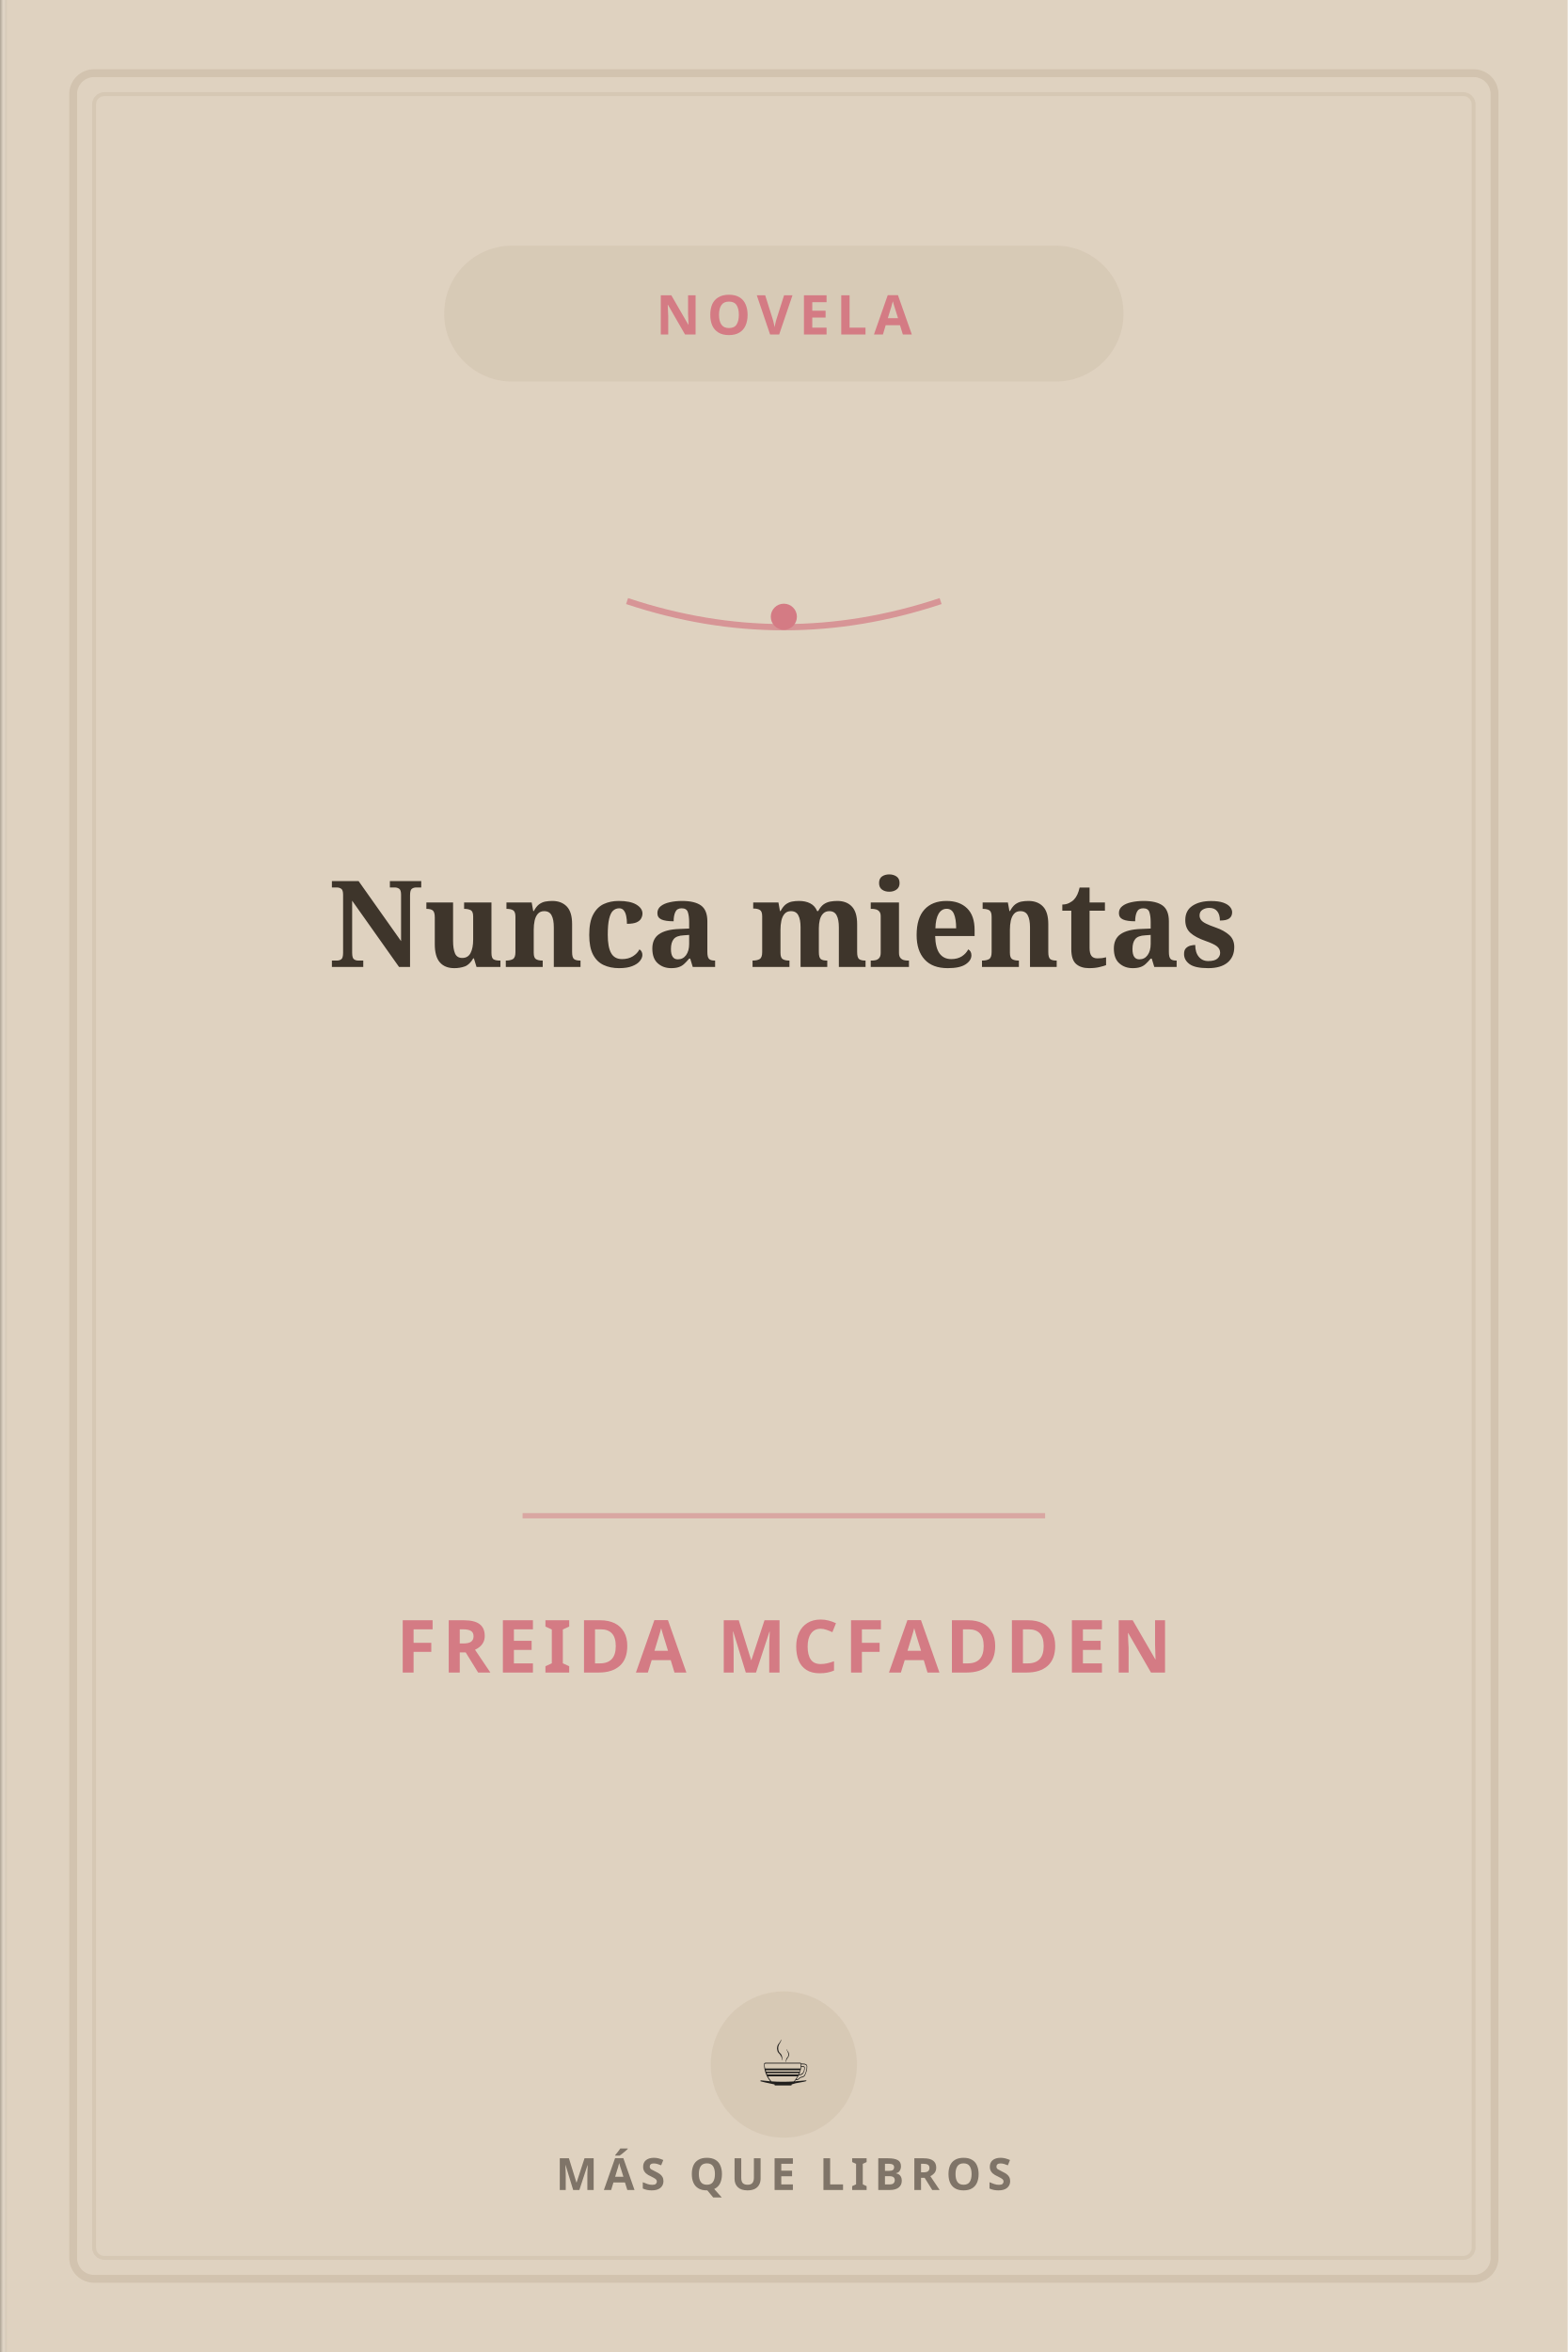
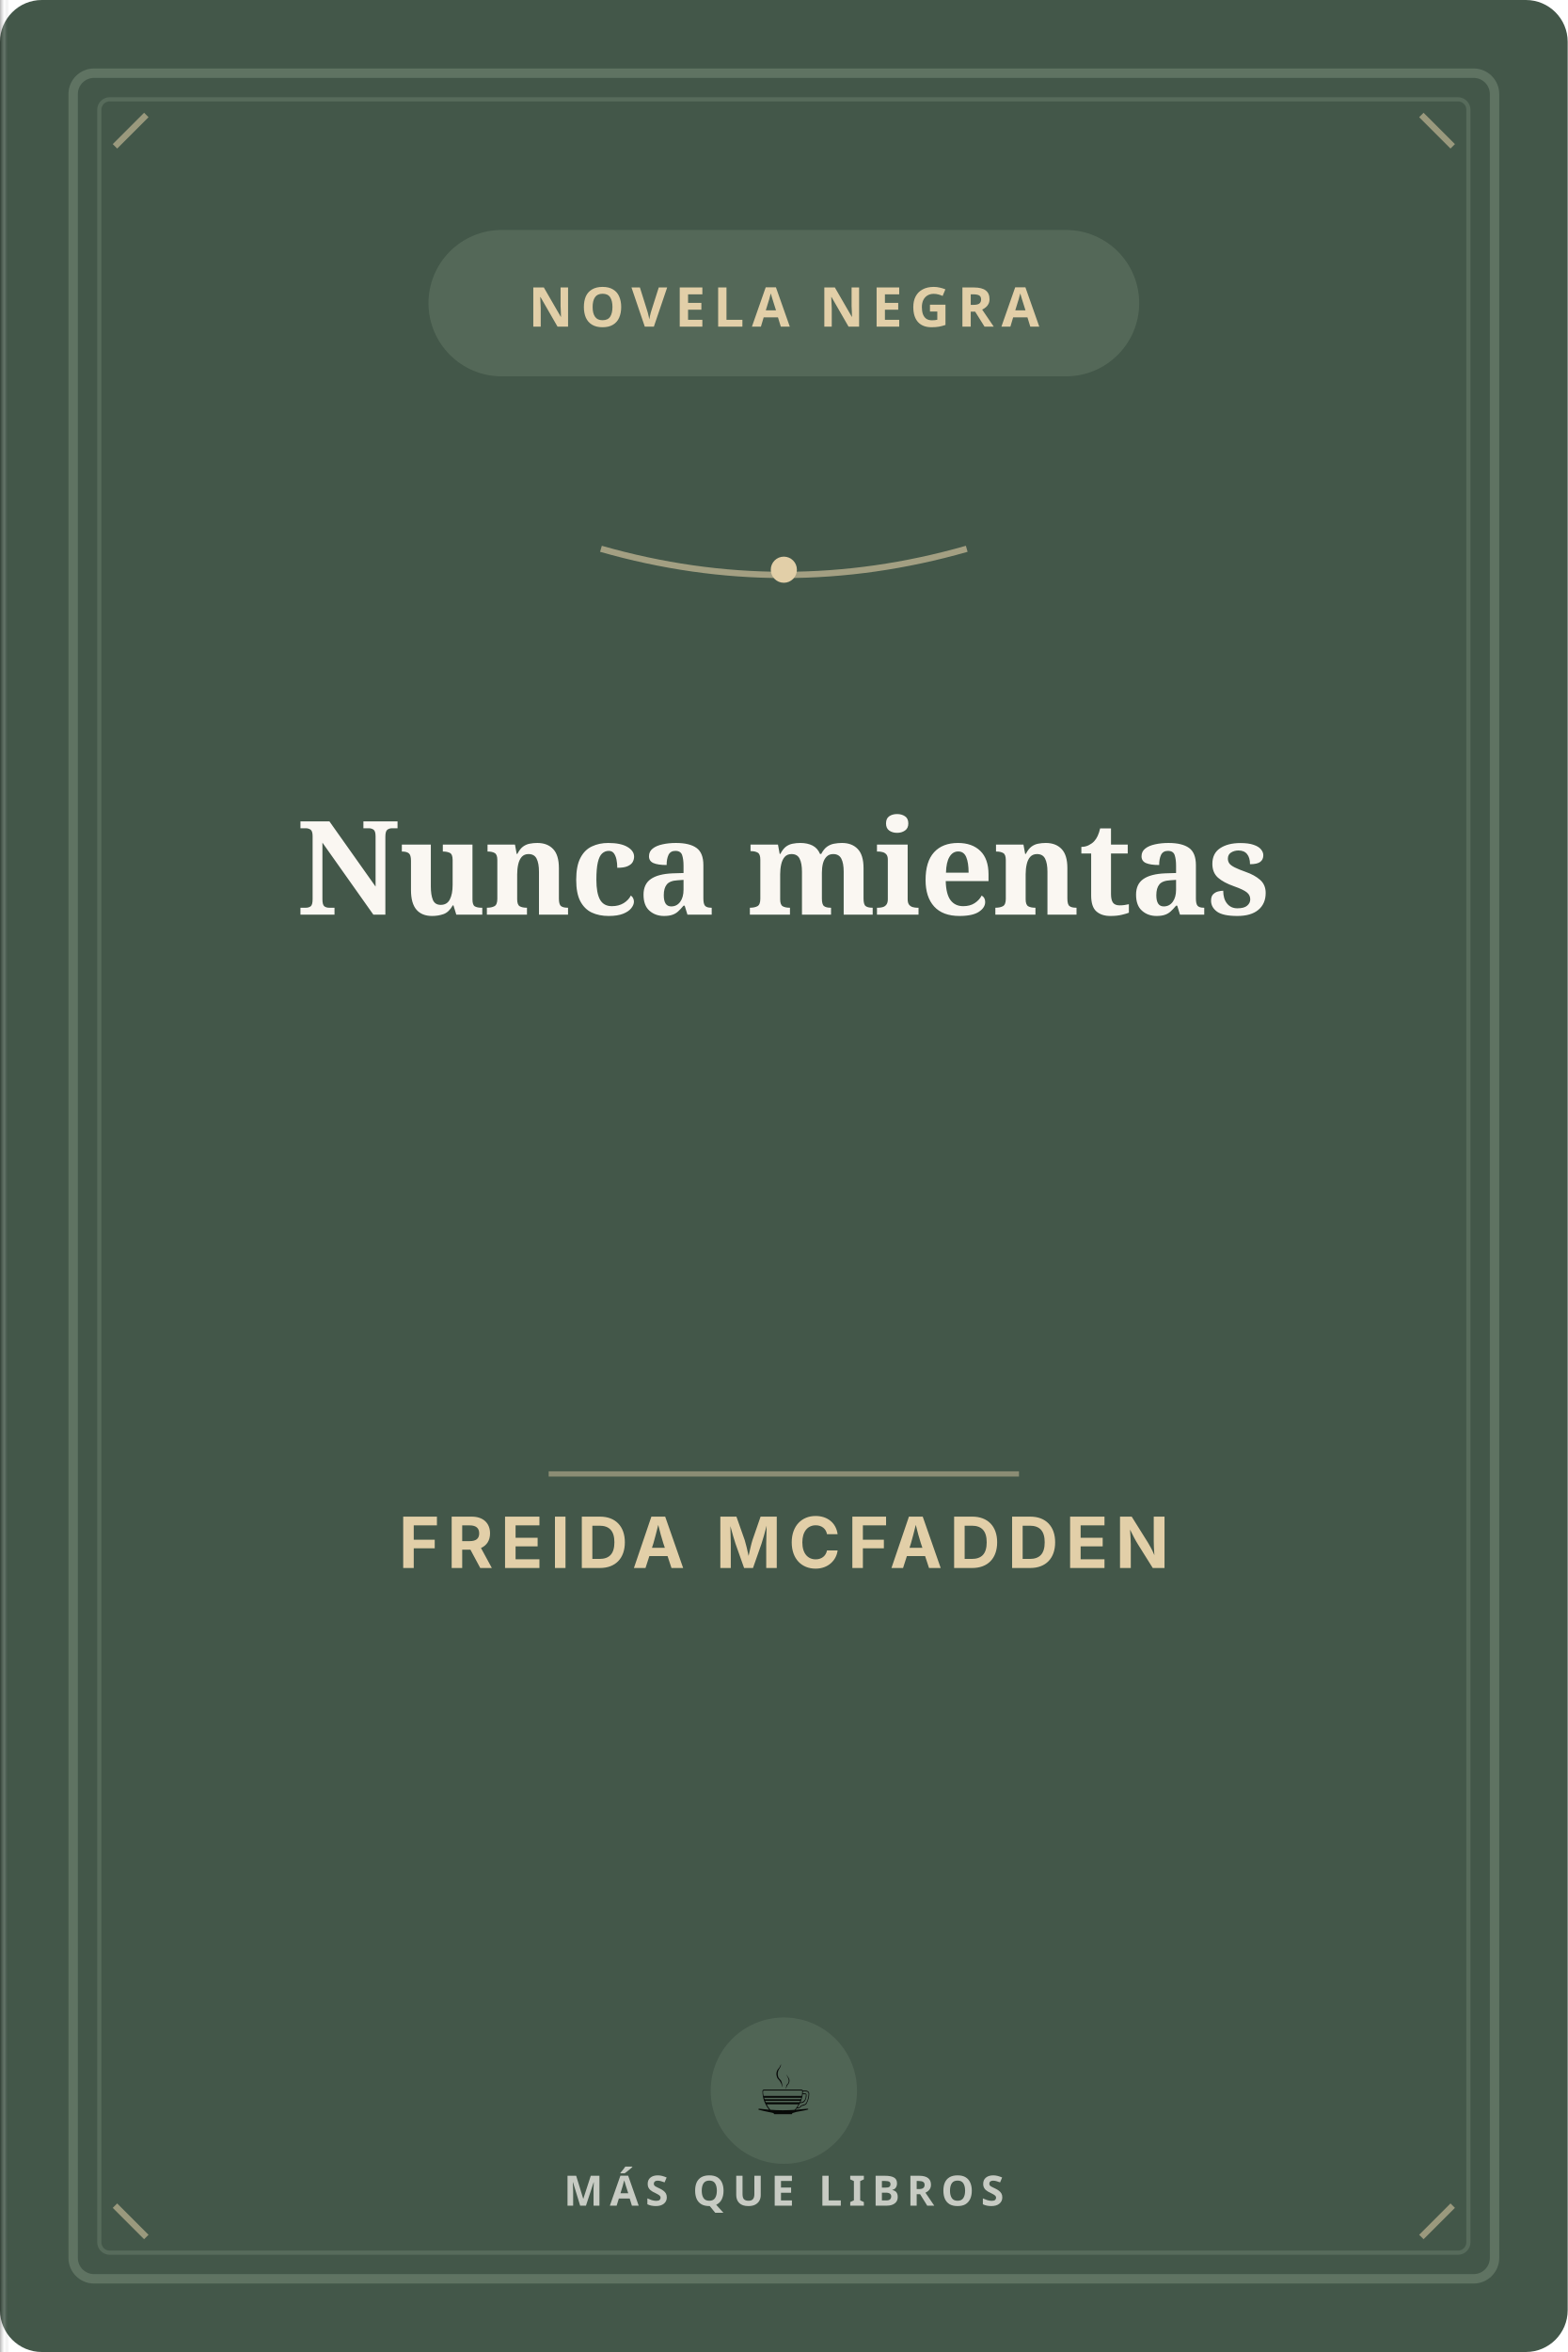
<svg xmlns="http://www.w3.org/2000/svg" viewBox="0 0 300 450" width="300" height="450">
  <defs>
    <linearGradient id="spineShade" x1="0" y1="0" x2="1" y2="0">
-       <stop offset="0%" stop-color="rgba(0,0,0,0.22)" />
-       <stop offset="3%" stop-color="rgba(255,255,255,0.15)" />
-       <stop offset="6%" stop-color="rgba(0,0,0,0)" />
+       <stop offset="0%" stop-color="rgba(0,0,0,0.28)" />
+       <stop offset="4%" stop-color="rgba(255,255,255,0.18)" />
+       <stop offset="8%" stop-color="rgba(0,0,0,0)" />
    </linearGradient>
-     <linearGradient id="bgGrad" x1="0" y1="0" x2="0" y2="1">
-       <stop offset="0%" stop-color="#DFD2C0" />
-       <stop offset="100%" stop-color="#DFD2C0" />
+     <linearGradient id="pageShimmer" x1="0" y1="0" x2="0" y2="1">
+       <stop offset="0%" stop-color="#435749" />
+       <stop offset="100%" stop-color="#435749" />
    </linearGradient>
  </defs>
-   <rect width="300" height="450" fill="url(#bgGrad)" />
-   <rect x="14" y="14" width="272" height="422" rx="4" fill="none" stroke="#C9B9A3" stroke-width="1.5" opacity="0.6" />
-   <rect x="18" y="18" width="264" height="414" rx="2" fill="none" stroke="#C9B9A3" stroke-width="0.75" opacity="0.4" />
-   <g transform="translate(150, 60)">
-     <rect x="-65" y="-13" width="130" height="26" rx="13" fill="#C9B9A3" opacity="0.35" />
-     <text x="0" y="4" font-family="'Nunito Sans', sans-serif" font-size="10.5" font-weight="800" letter-spacing="0.12em" fill="#D47B84" text-anchor="middle">NOVELA</text>
+   <rect width="300" height="450" rx="8" fill="url(#pageShimmer)" />
+   <rect x="14" y="14" width="272" height="422" rx="4" fill="none" stroke="#6E8270" stroke-width="1.8" opacity="0.65" />
+   <rect x="19" y="19" width="262" height="412" rx="2" fill="none" stroke="#6E8270" stroke-width="0.8" opacity="0.45" />
+   <path d="M22 28 L28 22 M278 28 L272 22 M22 422 L28 428 M278 422 L272 428" stroke="#E2CFA8" stroke-width="1.2" opacity="0.55" />
+   <g transform="translate(150, 58)">
+     <rect x="-68" y="-14" width="136" height="28" rx="14" fill="rgba(110, 130, 112, 0.4)" />
+     <text x="0" y="4.5" font-family="'Nunito Sans', sans-serif" font-size="10.5" font-weight="800" letter-spacing="0.14em" fill="#E2CFA8" text-anchor="middle">NOVELA NEGRA</text>
  </g>
-   <path d="M120 115 Q150 125 180 115" stroke="#D47B84" stroke-width="1.2" fill="none" opacity="0.7" />
-   <circle cx="150" cy="118" r="2.5" fill="#D47B84" />
+   <path d="M115 105 Q150 115 185 105" stroke="#E2CFA8" stroke-width="1.2" fill="none" opacity="0.6" />
+   <circle cx="150" cy="109" r="2.5" fill="#E2CFA8" />
  <g>
-     <text x="150" y="185" font-family="'Fraunces', Georgia, serif" font-size="23" font-weight="600" fill="#3E352B" text-anchor="middle">Nunca mientas</text>
+     <text x="150" y="175" font-family="'Fraunces', Georgia, serif" font-size="25" font-weight="600" fill="#FAF7F2" text-anchor="middle" letter-spacing="-0.01em">Nunca mientas</text>
  </g>
-   <line x1="100" y1="290" x2="200" y2="290" stroke="#D47B84" stroke-width="1" opacity="0.5" />
+   <line x1="105" y1="282" x2="195" y2="282" stroke="#E2CFA8" stroke-width="1" opacity="0.45" />
  <g>
-     <text x="150" y="320" font-family="'Nunito Sans', sans-serif" font-size="14" font-weight="700" letter-spacing="0.08em" fill="#D47B84" text-anchor="middle">FREIDA MCFADDEN</text>
+     <text x="150" y="300" font-family="'Nunito Sans', -apple-system, sans-serif" font-size="13.5" font-weight="700" letter-spacing="0.1em" fill="#E2CFA8" text-anchor="middle">FREIDA MCFADDEN</text>
  </g>
-   <g transform="translate(150, 395)" opacity="0.85">
-     <circle cx="0" cy="0" r="14" fill="#C9B9A3" opacity="0.4" />
-     <text x="0" y="4" font-size="12" text-anchor="middle">☕</text>
-     <text x="0" y="24" font-family="'Nunito Sans', sans-serif" font-size="8.5" font-weight="700" letter-spacing="0.14em" fill="#3E352B" opacity="0.7" text-anchor="middle">MÁS QUE LIBROS</text>
+   <g transform="translate(150, 400)" opacity="0.9">
+     <circle cx="0" cy="0" r="14" fill="#6E8270" opacity="0.35" />
+     <text x="0" y="4.5" font-size="13" text-anchor="middle">☕</text>
+     <text x="0" y="22" font-family="'Nunito Sans', sans-serif" font-size="8" font-weight="800" letter-spacing="0.16em" fill="#FAF7F2" opacity="0.8" text-anchor="middle">MÁS QUE LIBROS</text>
  </g>
-   <rect width="24" height="450" fill="url(#spineShade)" />
+   <rect width="22" height="450" fill="url(#spineShade)" />
</svg>
